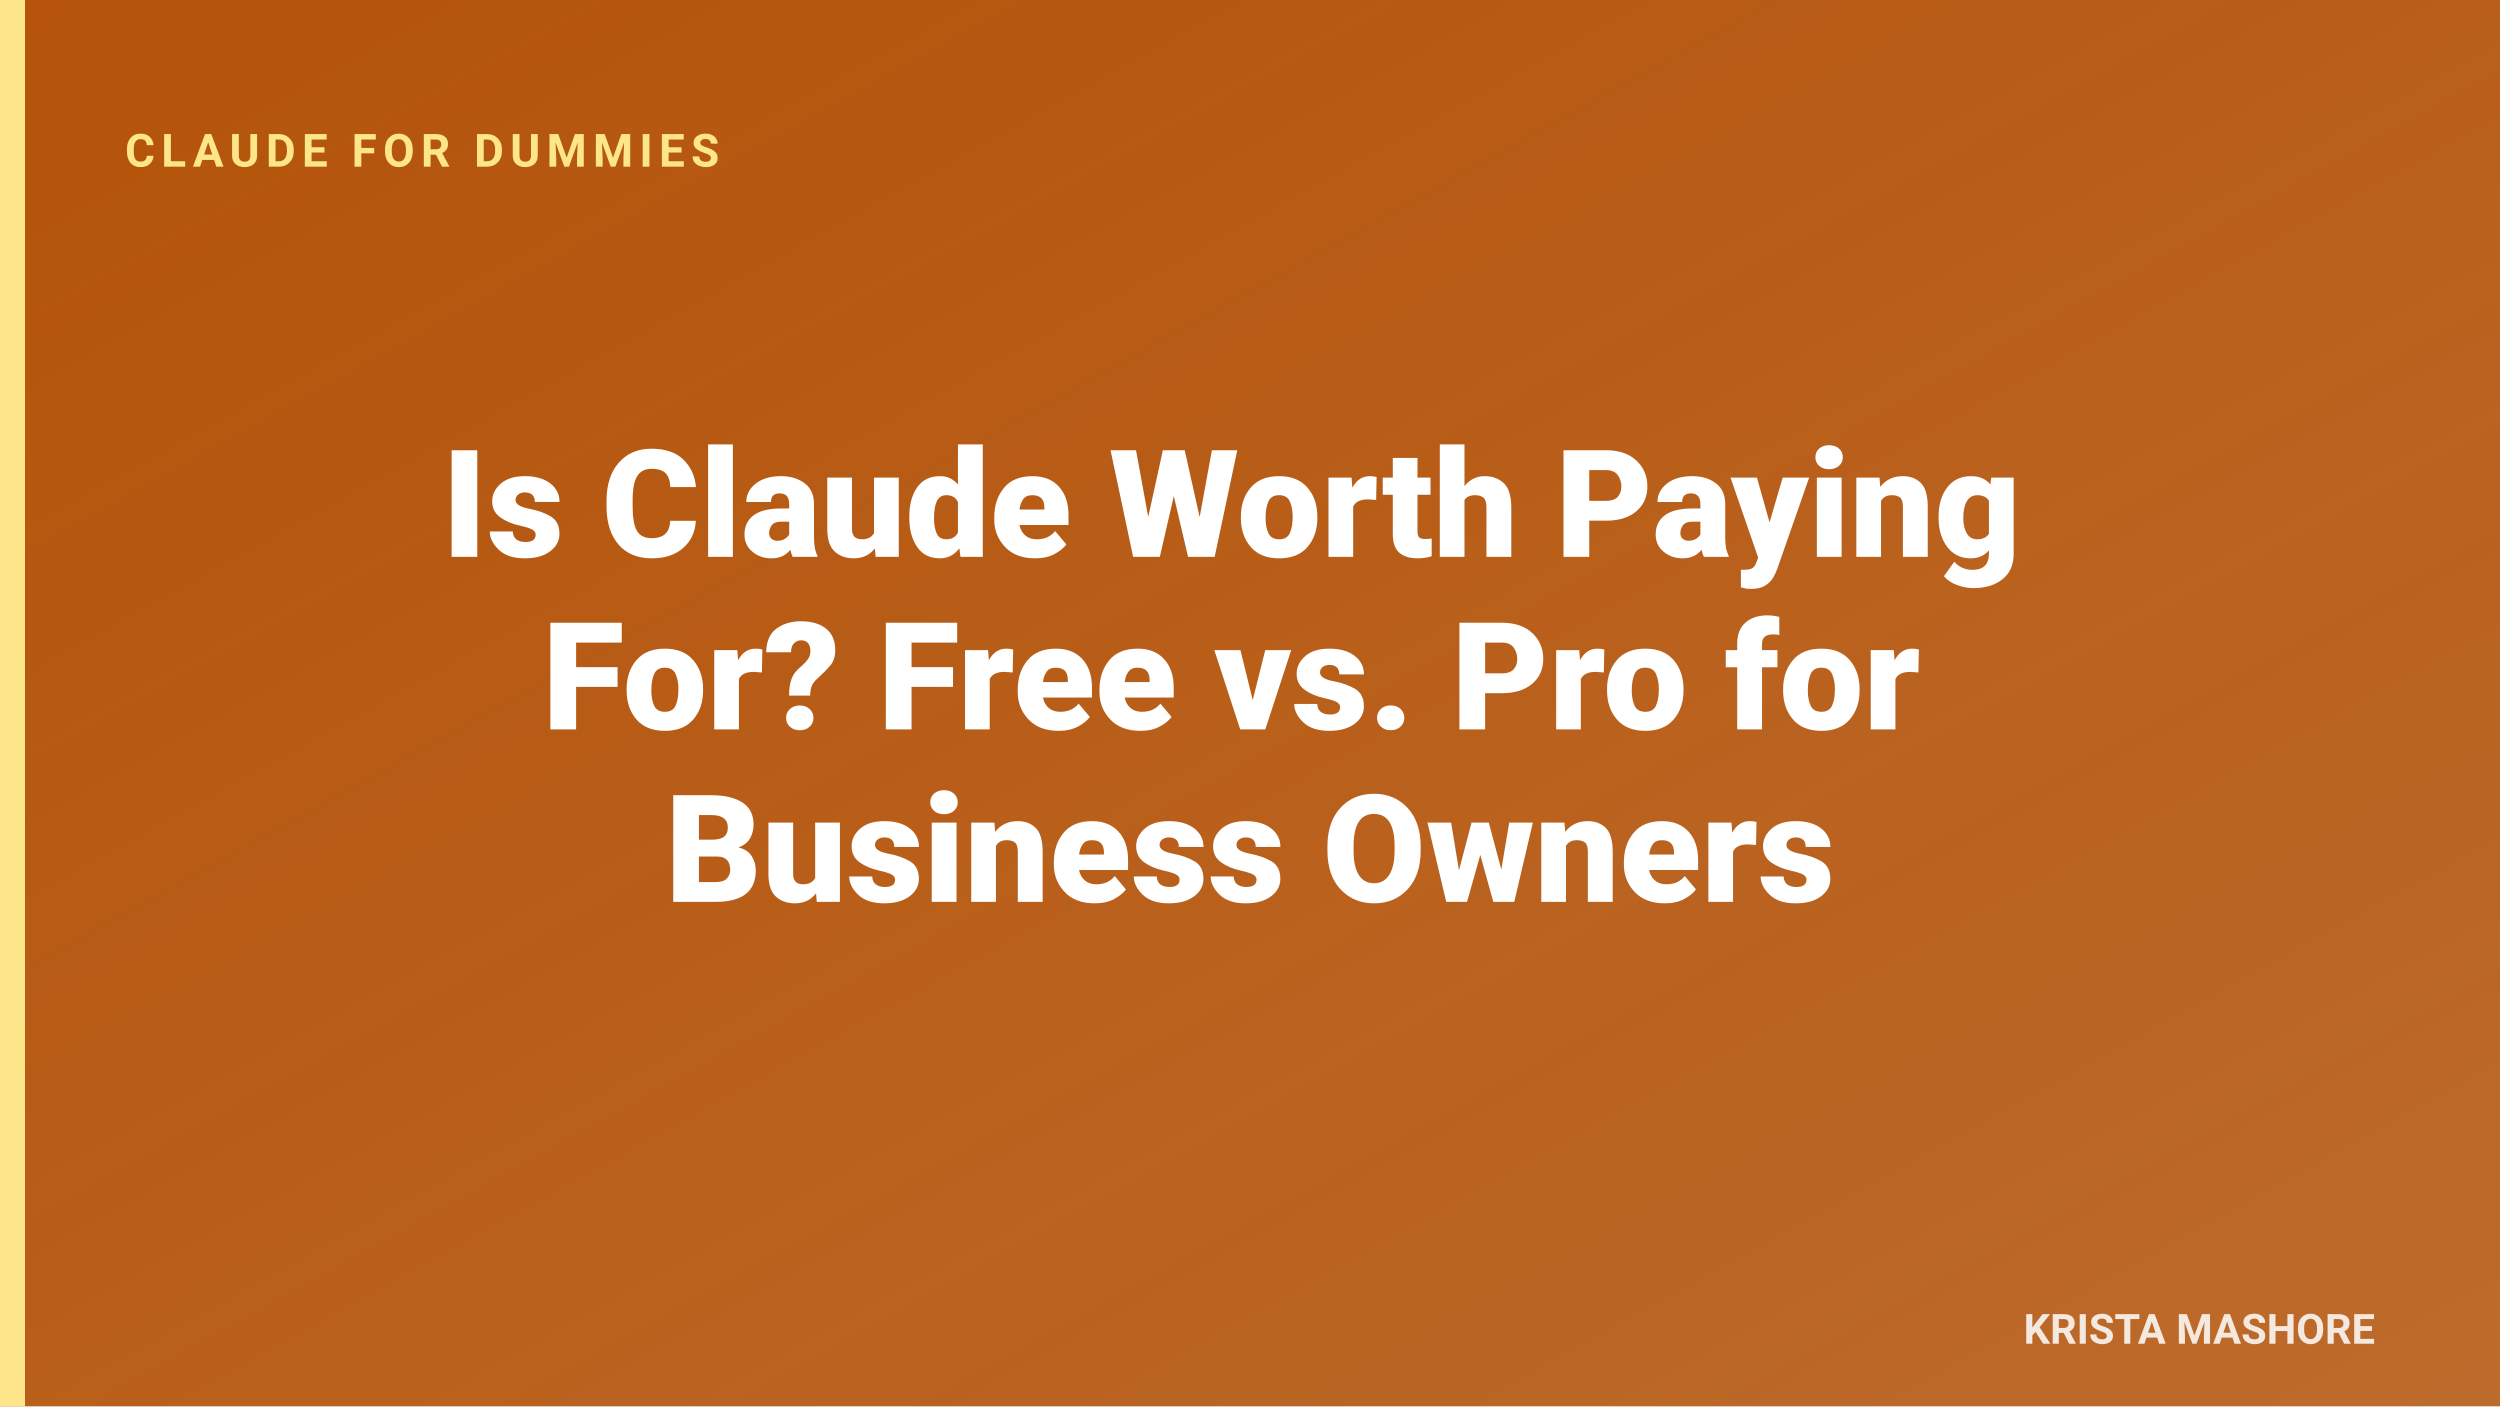
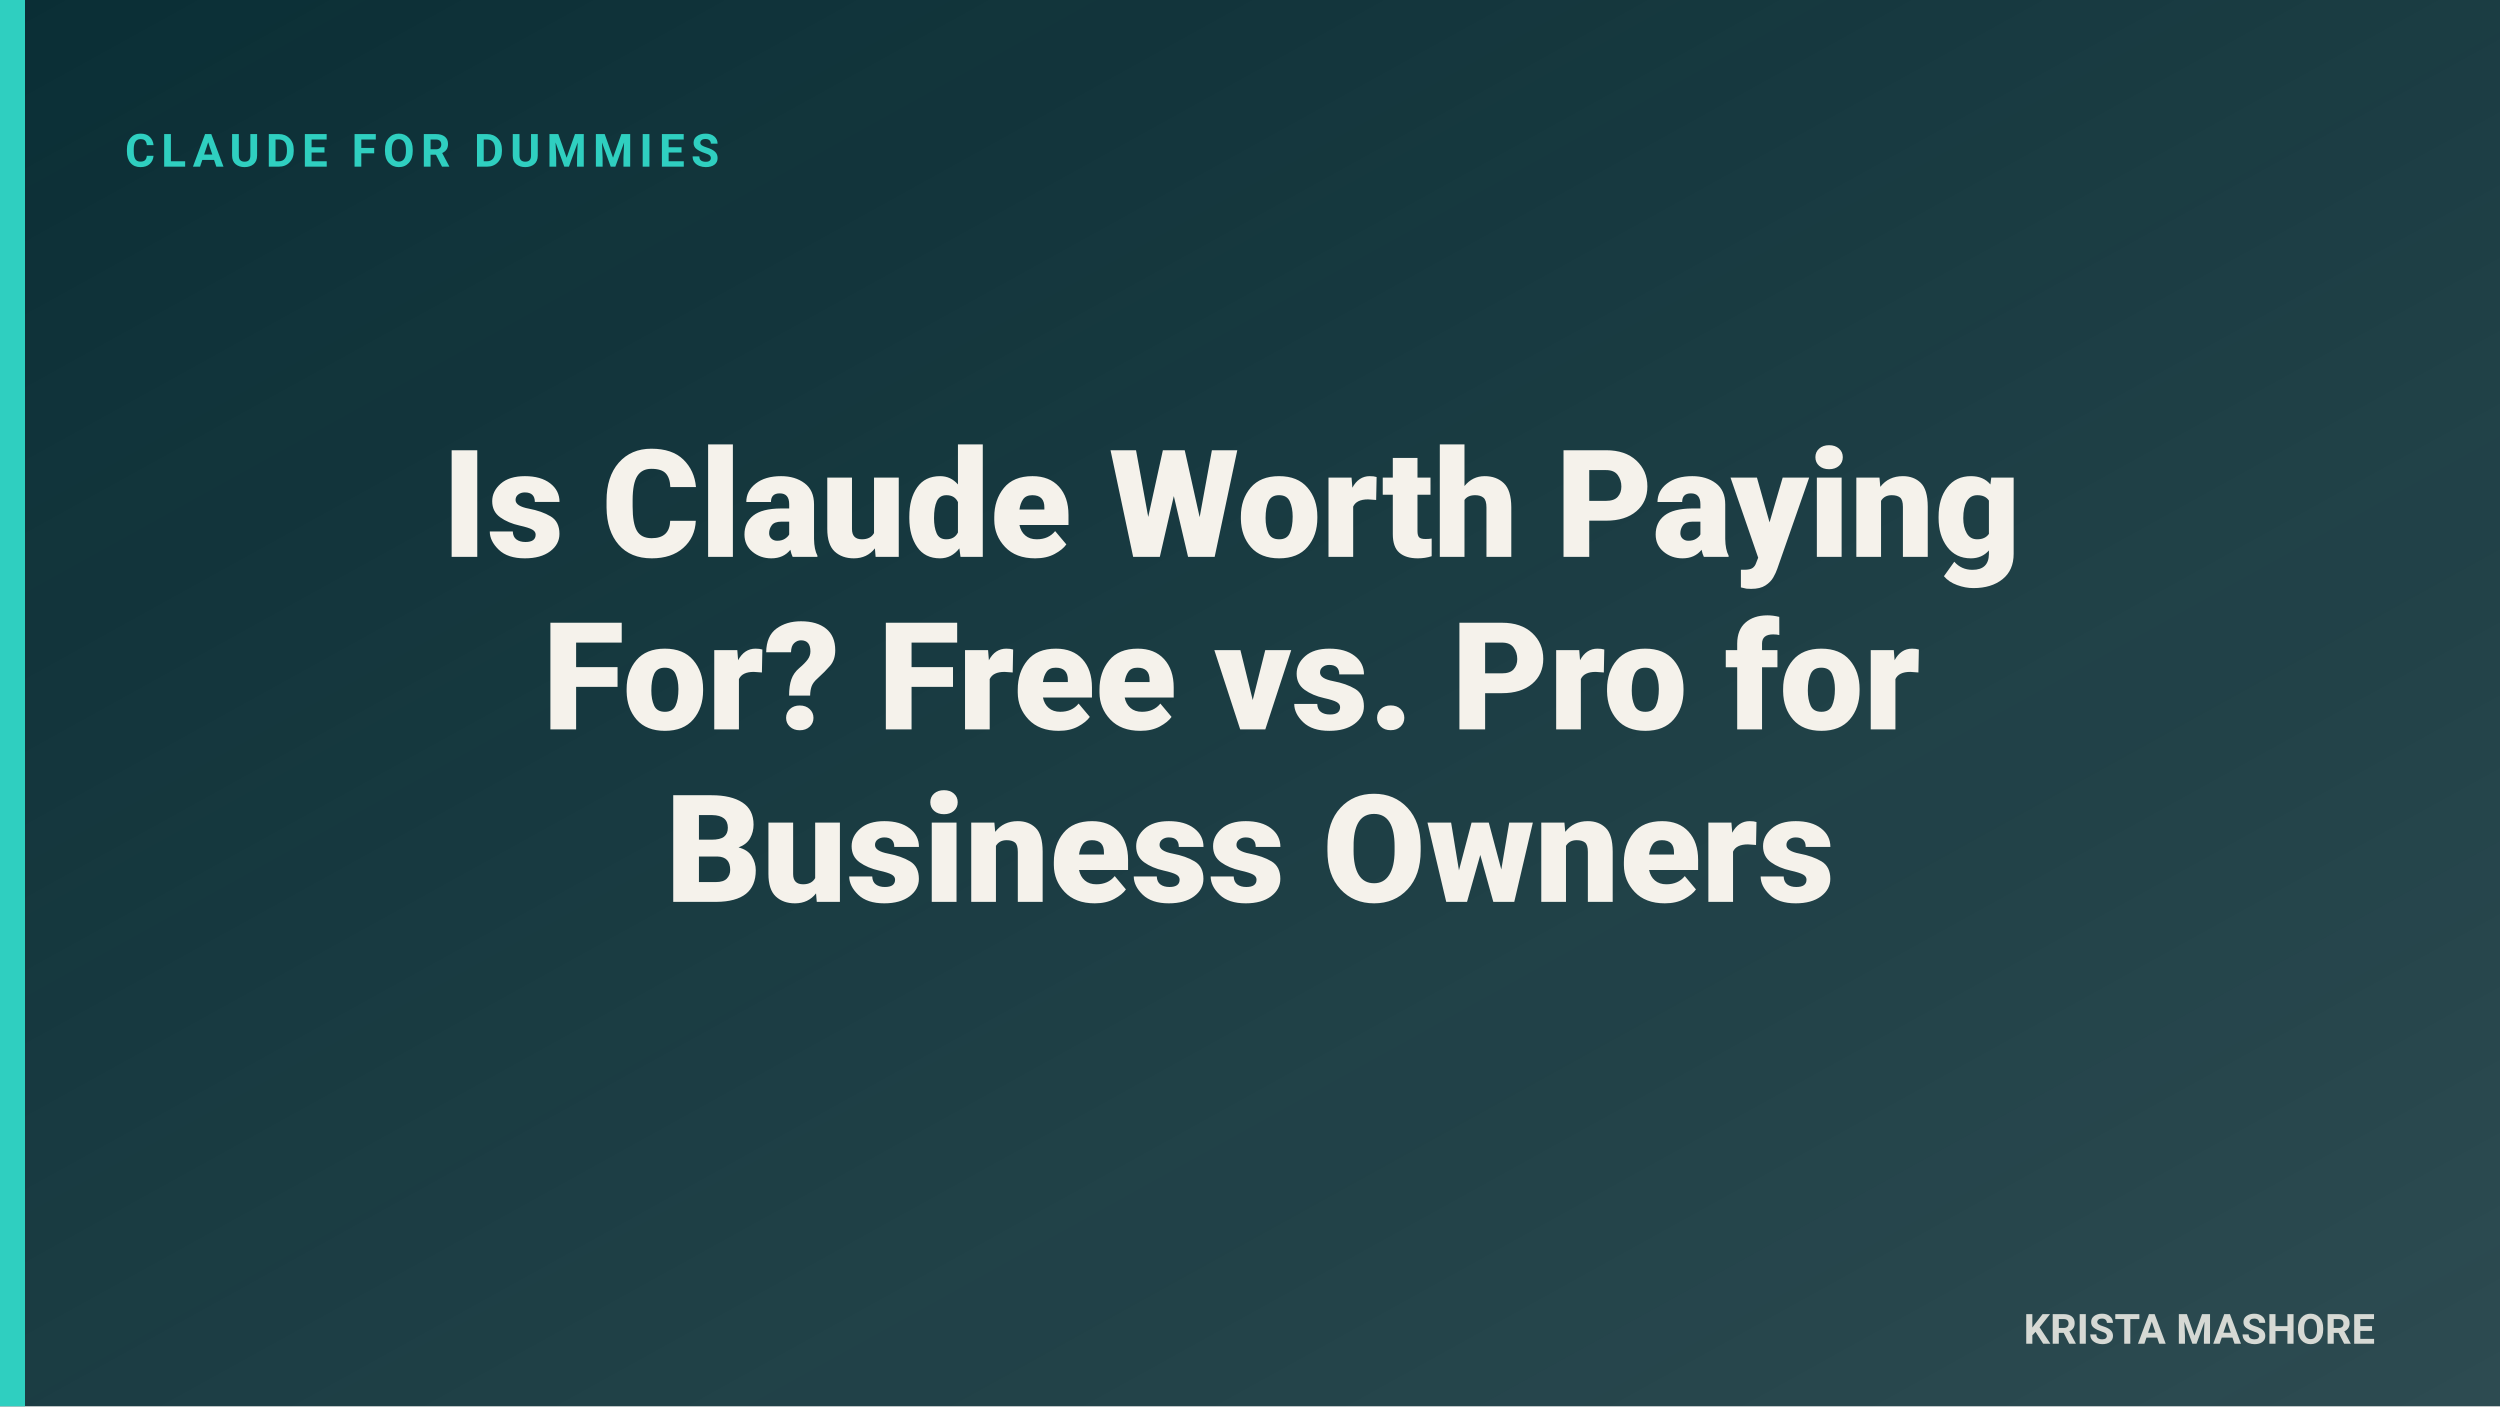
<svg xmlns="http://www.w3.org/2000/svg" width="1200" height="675" viewBox="0 0 1200 675" role="img" aria-label="Is Claude Worth Paying For? Free vs. Pro for Business Owners">
  <defs>
    <linearGradient id="bg" x1="0%" y1="0%" x2="100%" y2="100%">
-       <stop offset="0%" stop-color="#B45309" />
-       <stop offset="100%" stop-color="#B45309" stop-opacity="0.85" />
+       <stop offset="0%" stop-color="#0A2E35" />
+       <stop offset="100%" stop-color="#0A2E35" stop-opacity="0.85" />
    </linearGradient>
  </defs>
  <rect width="1200" height="675" fill="url(#bg)" />
-   <rect x="0" y="0" width="12" height="675" fill="#FDE68A" />
-   <text x="60" y="80" font-family="-apple-system, BlinkMacSystemFont, 'Segoe UI', Roboto, sans-serif" font-size="22" font-weight="600" fill="#FDE68A" letter-spacing="3">CLAUDE FOR DUMMIES</text>
-   <text font-family="-apple-system, BlinkMacSystemFont, 'Segoe UI', Roboto, sans-serif" font-size="72" font-weight="800" fill="#FFFFFF" text-anchor="middle">
+   <rect x="0" y="0" width="12" height="675" fill="#2FCFC0" />
+   <text x="60" y="80" font-family="-apple-system, BlinkMacSystemFont, 'Segoe UI', Roboto, sans-serif" font-size="22" font-weight="600" fill="#2FCFC0" letter-spacing="3">CLAUDE FOR DUMMIES</text>
+   <text font-family="-apple-system, BlinkMacSystemFont, 'Segoe UI', Roboto, sans-serif" font-size="72" font-weight="800" fill="#F5F2EB" text-anchor="middle">
    <tspan x="600" y="267.3">Is Claude Worth Paying</tspan>
    <tspan x="600" y="350.1">For? Free vs. Pro for</tspan>
    <tspan x="600" y="432.9">Business Owners</tspan>
  </text>
-   <text x="1140" y="645" font-family="-apple-system, BlinkMacSystemFont, 'Segoe UI', Roboto, sans-serif" font-size="20" font-weight="600" fill="#FFFFFF" text-anchor="end" opacity="0.85">KRISTA MASHORE</text>
+   <text x="1140" y="645" font-family="-apple-system, BlinkMacSystemFont, 'Segoe UI', Roboto, sans-serif" font-size="20" font-weight="600" fill="#F5F2EB" text-anchor="end" opacity="0.85">KRISTA MASHORE</text>
</svg>
